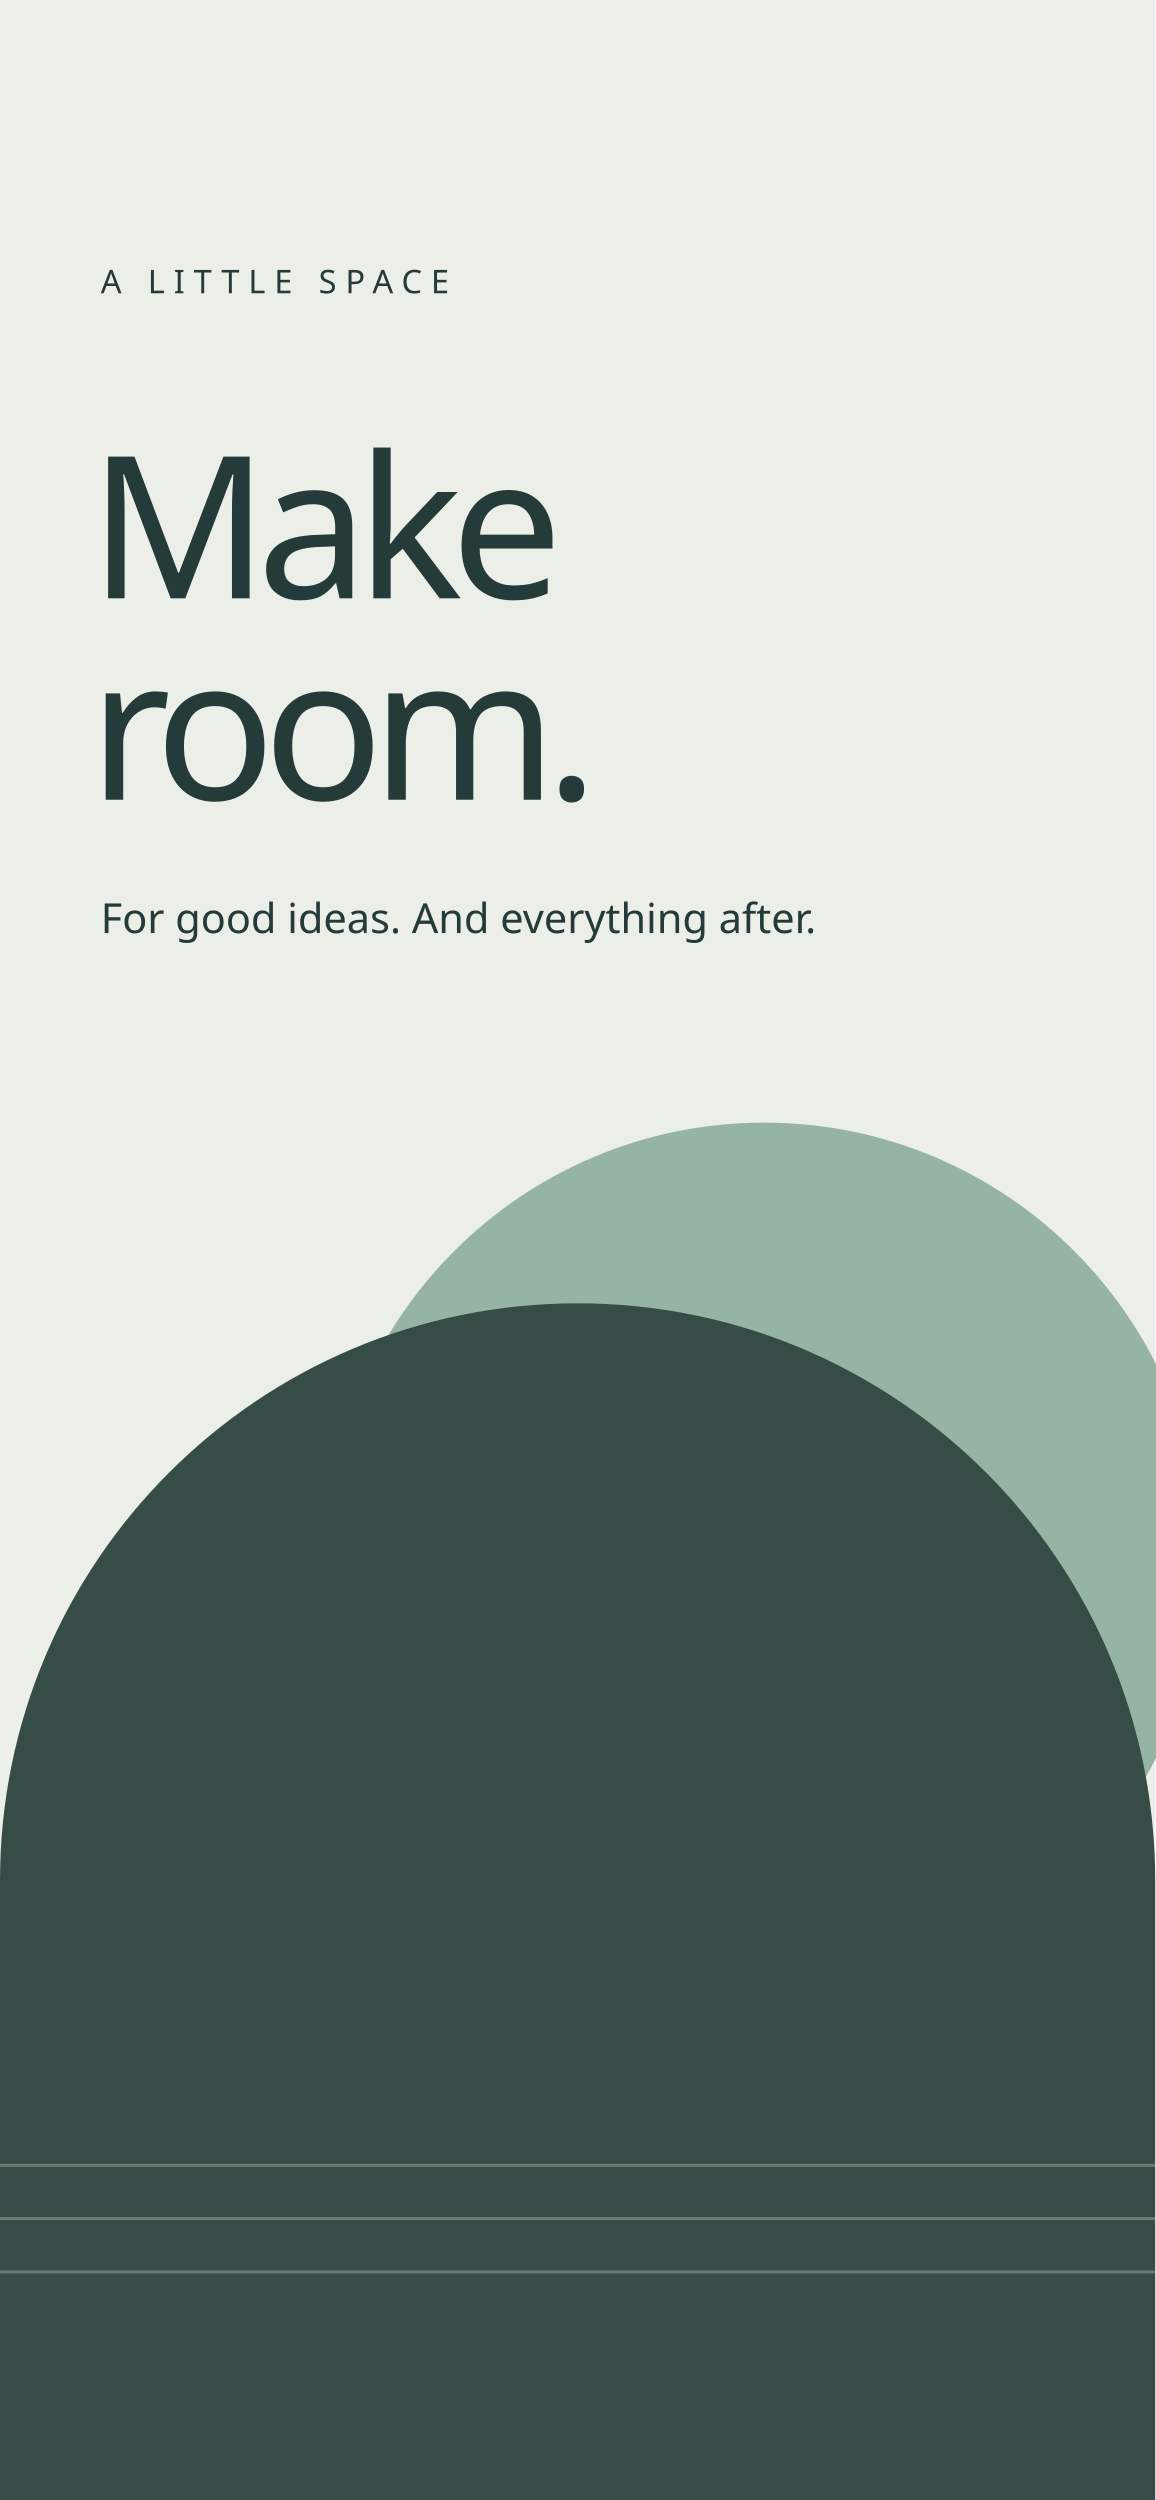
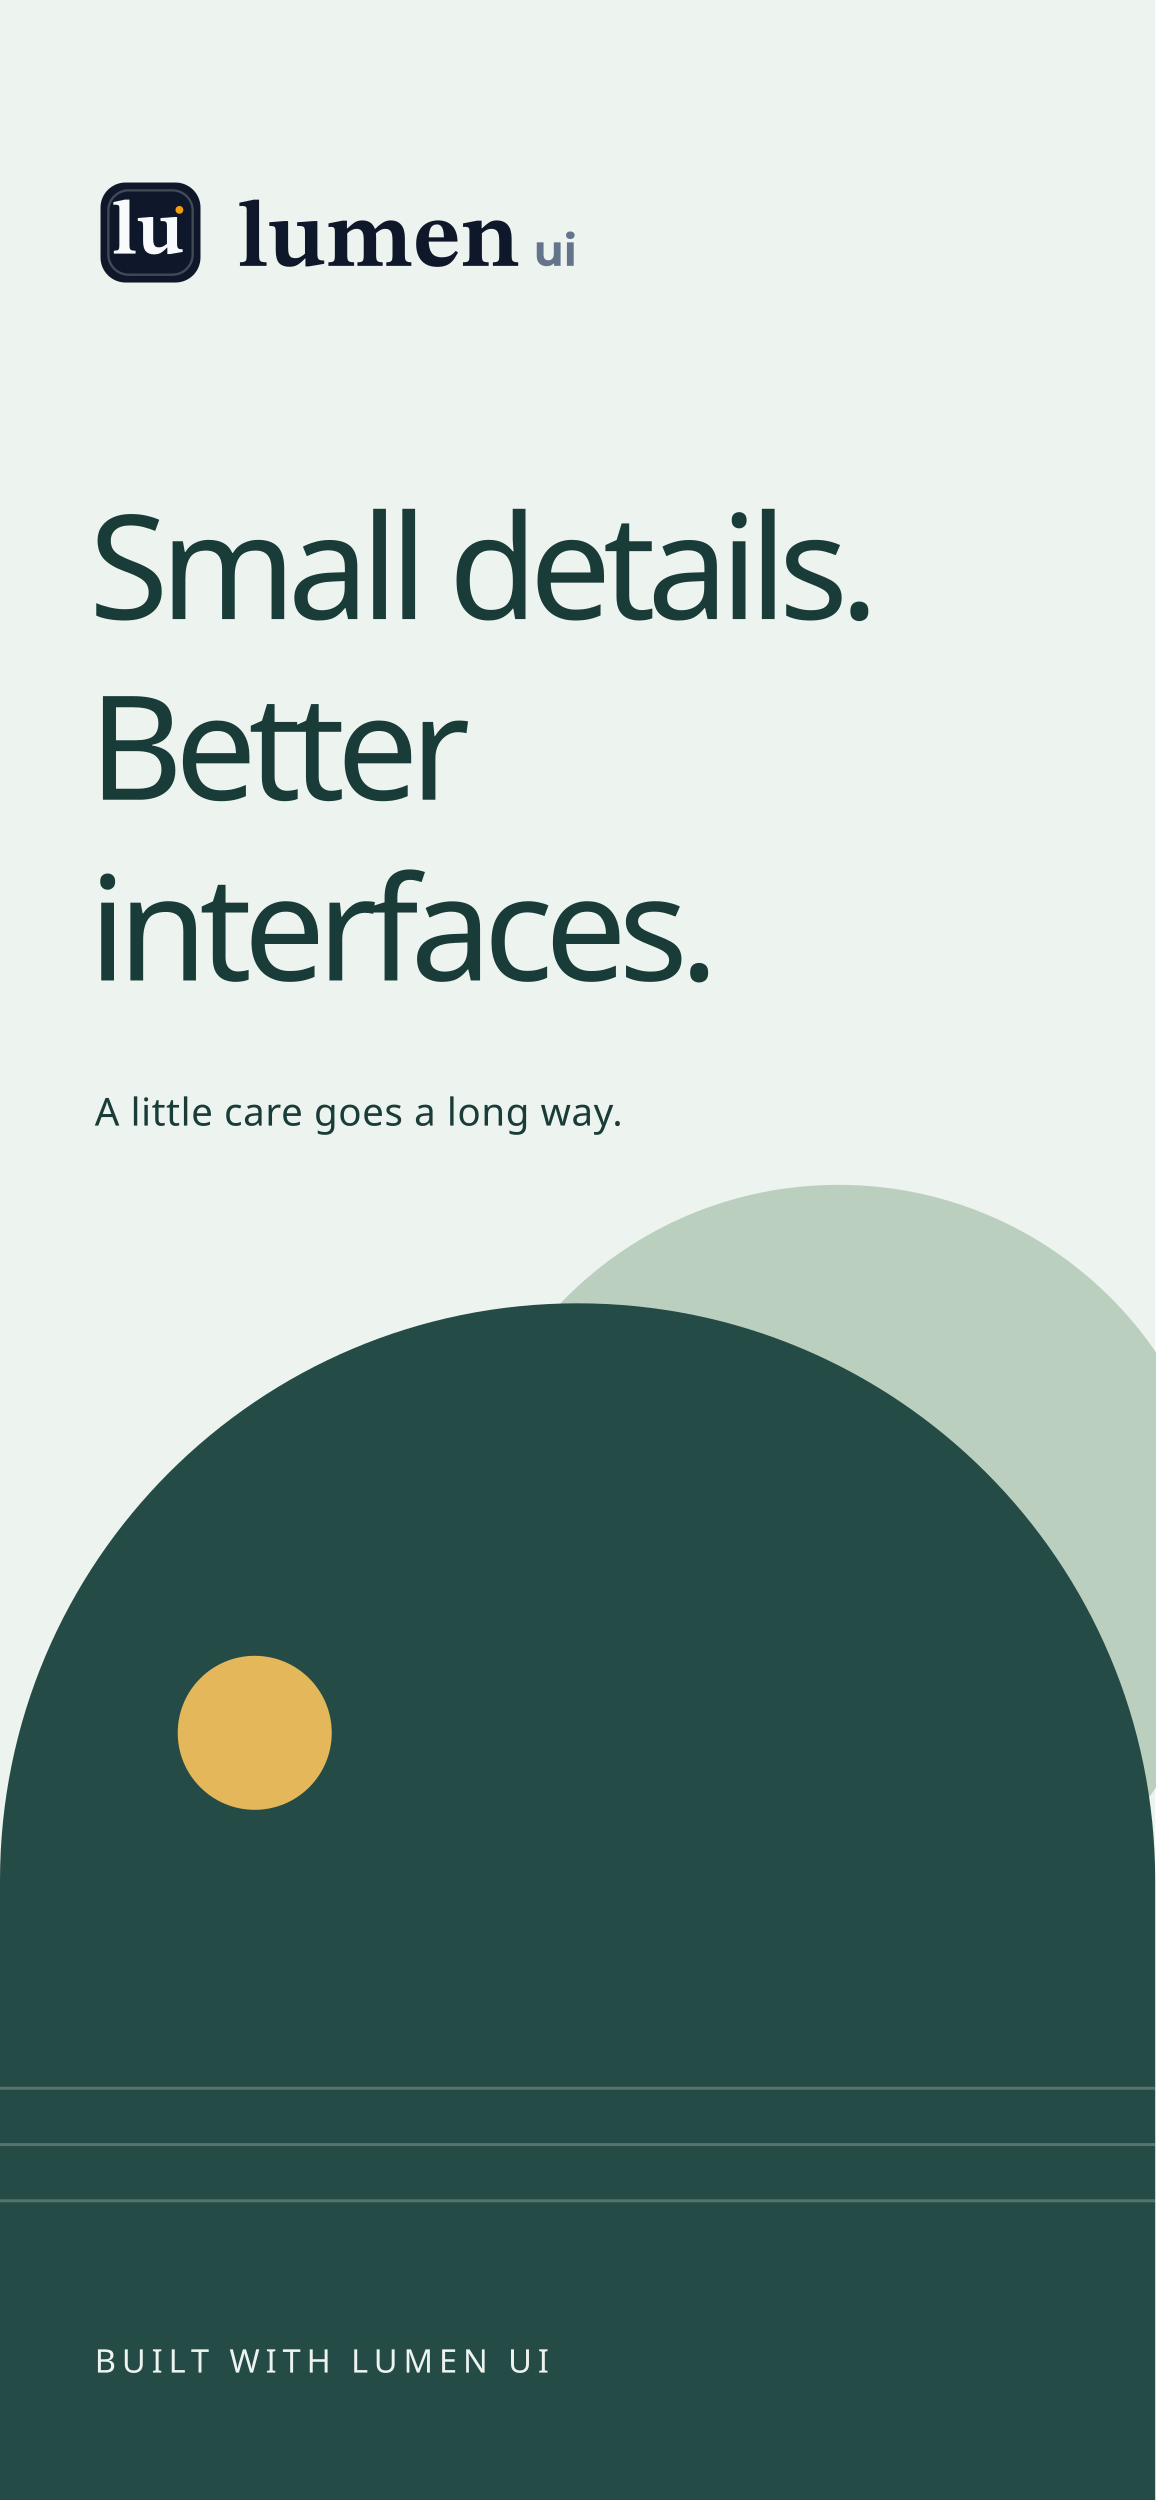
- <svg xmlns="http://www.w3.org/2000/svg" width="390" height="844" viewBox="0 0 390 844">
-   <path fill="#eceee8" d="M0 0h390v844H0z" />
-   <g fill="#243b3a" font-family="system-ui,sans-serif">
-     <text x="34" y="99" font-size="11" letter-spacing="3">A LITTLE SPACE</text>
-     <text x="30" y="202" font-size="67" font-weight="500" letter-spacing="-4">Make</text>
-     <text x="30" y="270" font-size="67" font-weight="500" letter-spacing="-4">room.</text>
-     <text x="34" y="315" font-size="14">For good ideas. And everything after.</text>
+ <svg xmlns="http://www.w3.org/2000/svg" width="390" height="844" viewBox="0 0 390 844" role="img" aria-labelledby="title">
+   <path fill="#edf3ee" d="M0 0h390v844H0z" />
+   <svg viewBox="0 0 248 64" role="img" aria-labelledby="title desc" x="28" y="56" width="175" height="45">
+     <g transform="translate(8 8) scale(.75)">
+       <rect width="64" height="64" rx="16" fill="#0f172a" />
+       <rect x="5" y="5" width="54" height="54" rx="13" fill="none" stroke="#f8fafc" stroke-opacity=".22" stroke-width="1.5" />
+       <g fill="#f8fafc" transform="translate(7.5 45.5) scale(.049 -.049)">
+         <path d="M305 0L21 0L21 38Q54 38 69.5 44.5Q85 51 89 67Q93 83 93 110L93 596Q93 626 79 632.5Q65 639 46 639Q33 639 24 638Q15 637 15 637L15 674L167 706L225 706L225 110Q225 82 230 66Q235 50 252 44Q269 38 305 38Z" />
+         <path transform="translate(318.895)" d="M229 -10Q157 -10 120.5 29Q84 68 84 167L84 362Q84 392 78.5 405.5Q73 419 57.5 422.5Q42 426 15 426L15 465L174 478L216 478L216 193Q216 146 225.5 122Q235 98 251.5 90Q268 82 290 82Q323 82 345.5 94Q368 106 396 129L396 366Q396 394 388.5 407Q381 420 363 423Q345 426 312 426L312 465L490 478L528 478L528 131Q528 84 541.5 70.5Q555 57 594 57L601 57L601 22L437 -6L401 -6L401 79L397 79Q366 47 340.5 27Q315 7 289 -1.5Q263 -10 229 -10Z" />
+       </g>
+       <circle cx="50.5" cy="17.5" r="3.5" fill="#f59e0b" stroke="#0f172a" stroke-width="2" />
+     </g>
+     <g fill="#0f172a" transform="translate(74 48) scale(.045 -.045)">
+       <path d="M305 0L21 0L21 38Q54 38 69.5 44.5Q85 51 89 67Q93 83 93 110L93 596Q93 626 79 632.5Q65 639 46 639Q33 639 24 638Q15 637 15 637L15 674L167 706L225 706L225 110Q225 82 230 66Q235 50 252 44Q269 38 305 38Z" />
+       <path transform="translate(318.895)" d="M229 -10Q157 -10 120.5 29Q84 68 84 167L84 362Q84 392 78.5 405.5Q73 419 57.5 422.5Q42 426 15 426L15 465L174 478L216 478L216 193Q216 146 225.5 122Q235 98 251.5 90Q268 82 290 82Q323 82 345.5 94Q368 106 396 129L396 366Q396 394 388.5 407Q381 420 363 423Q345 426 312 426L312 465L490 478L528 478L528 131Q528 84 541.5 70.5Q555 57 594 57L601 57L601 22L437 -6L401 -6L401 79L397 79Q366 47 340.5 27Q315 7 289 -1.5Q263 -10 229 -10Z" />
+       <path transform="translate(938.657)" d="M605 0L336 0L336 38Q367 38 381 44.5Q395 51 399 67Q403 83 403 113L403 276Q403 346 383 370.5Q363 395 328 395Q306 395 286.5 387Q267 379 250 366.5Q233 354 218 337L211 400L229 400Q264 433 300 459Q336 485 387 485Q450 485 485 452.5Q520 420 530 363Q532 349 533.5 335Q535 321 535 307L535 113Q535 84 540 67.5Q545 51 560 44.5Q575 38 605 38ZM300 0L26 0L26 38Q59 38 73.5 44.5Q88 51 91.5 66.5Q95 82 95 110L95 371Q95 399 85 407.5Q75 416 54 416Q42 416 34.5 415Q27 414 27 414L27 453L176 482L224 482L224 387L227 361L227 109Q227 82 232 66.5Q237 51 252 44.5Q267 38 300 38ZM911 0L644 0L644 38Q675 38 688.5 45Q702 52 706 68Q710 84 710 113L710 275Q710 322 701 348Q692 374 675 384.5Q658 395 634 395Q603 395 574 378Q545 361 524 338L509 395L526 395Q564 434 604 459.5Q644 485 692 485Q761 485 801.5 439Q842 393 842 296L842 113Q842 85 846.5 68.5Q851 52 866 45Q881 38 911 38Z" />
+       <path transform="translate(1868.973)" d="M257 -11Q186 -11 136 17Q86 45 59 100.5Q32 156 32 235Q32 320 64.5 375.5Q97 431 150 458Q203 485 267 485Q360 485 416 427.5Q472 370 473 259L156 259L155 304L328 304Q328 344 321 375.5Q314 407 297.5 424.5Q281 442 253 442Q205 442 185.5 401Q166 360 166 272Q166 205 182.5 165.5Q199 126 230 108.5Q261 91 304 91Q344 91 371 99.5Q398 108 418 124Q438 140 454 160L479 143Q463 114 446 86.5Q429 59 405 37Q381 15 345.5 2Q310 -11 257 -11Z" />
+       <path transform="translate(2374.578)" d="M615 0L345 0L345 38Q376 38 390.5 44.5Q405 51 409 66.5Q413 82 413 110L413 271Q413 320 403 347Q393 374 374.5 384.5Q356 395 330 395Q306 395 287 387Q268 379 251.5 366.5Q235 354 218 340L212 400L229 400Q268 438 303.5 461.5Q339 485 385 485Q461 485 503 437.5Q545 390 545 293L545 110Q545 83 549.5 67Q554 51 569.5 44.5Q585 38 615 38ZM300 0L26 0L26 38Q59 38 73.5 44.5Q88 51 91.5 67Q95 83 95 110L95 371Q95 399 85 407.5Q75 416 54 416Q41 416 34 415Q27 414 27 414L27 453L176 482L225 482L225 387L228 362L228 110Q228 83 232 67Q236 51 251.5 44.5Q267 38 300 38Z" />
+     </g>
+     <g fill="#64748b" transform="translate(216 48) scale(.021 -.021)">
+       <path d="M299 -8Q231 -8 179 18Q127 44 98 98Q69 152 69 234L69 538L225 538L225 258Q225 190 253.5 158.5Q282 127 334 127Q370 127 398 143Q426 159 442.5 191Q459 223 459 271L459 538L614 538L614 0L466 0L466 149L493 105Q465 49 413 20.5Q361 -8 299 -8Z" />
+       <path transform="translate(686.535)" d="M72 0L72 538L228 538L228 0ZM150 613Q106 613 79 638Q52 663 52 700Q52 737 79 762Q106 787 150 787Q193 787 220.5 763.5Q248 740 248 703Q248 664 221 638.5Q194 613 150 613Z" />
+     </g>
+   </svg>
+   <g fill="#193c38" font-family="system-ui,sans-serif">
+     <text x="30" y="209" font-size="49" font-weight="500" letter-spacing="-2.8">Small details.</text>
+     <text x="30" y="270" font-size="49" font-weight="500" letter-spacing="-2.8">Better</text>
+     <text x="30" y="331" font-size="49" font-weight="500" letter-spacing="-2.8">interfaces.</text>
+     <text x="32" y="380" font-size="13" letter-spacing=".2">A little care goes a long way.</text>
  </g>
-   <circle cx="258" cy="527" r="148" fill="#95b4a3" />
-   <path fill="#354d46" d="M0 635a195 195 0 0 1 390 0v209H0z" />
-   <path d="M-22 731h430M-22 749h430M-22 767h430" stroke="#eceee8" stroke-opacity=".3" fill="none" />
+   <circle cx="283" cy="530" r="130" fill="#bbcfbf" />
+   <path d="M0 635a195 195 0 0 1 390 0v209H0z" fill="#244b45" />
+   <circle cx="86" cy="585" r="26" fill="#e4b75a" />
+   <path d="M0 705h390M0 724h390M0 743h390" stroke="#edf3ee" stroke-opacity=".25" fill="none" />
+   <text x="32" y="801" fill="#edf3ee" font-family="system-ui,sans-serif" font-size="11" letter-spacing="2">BUILT WITH LUMEN UI</text>
</svg>
